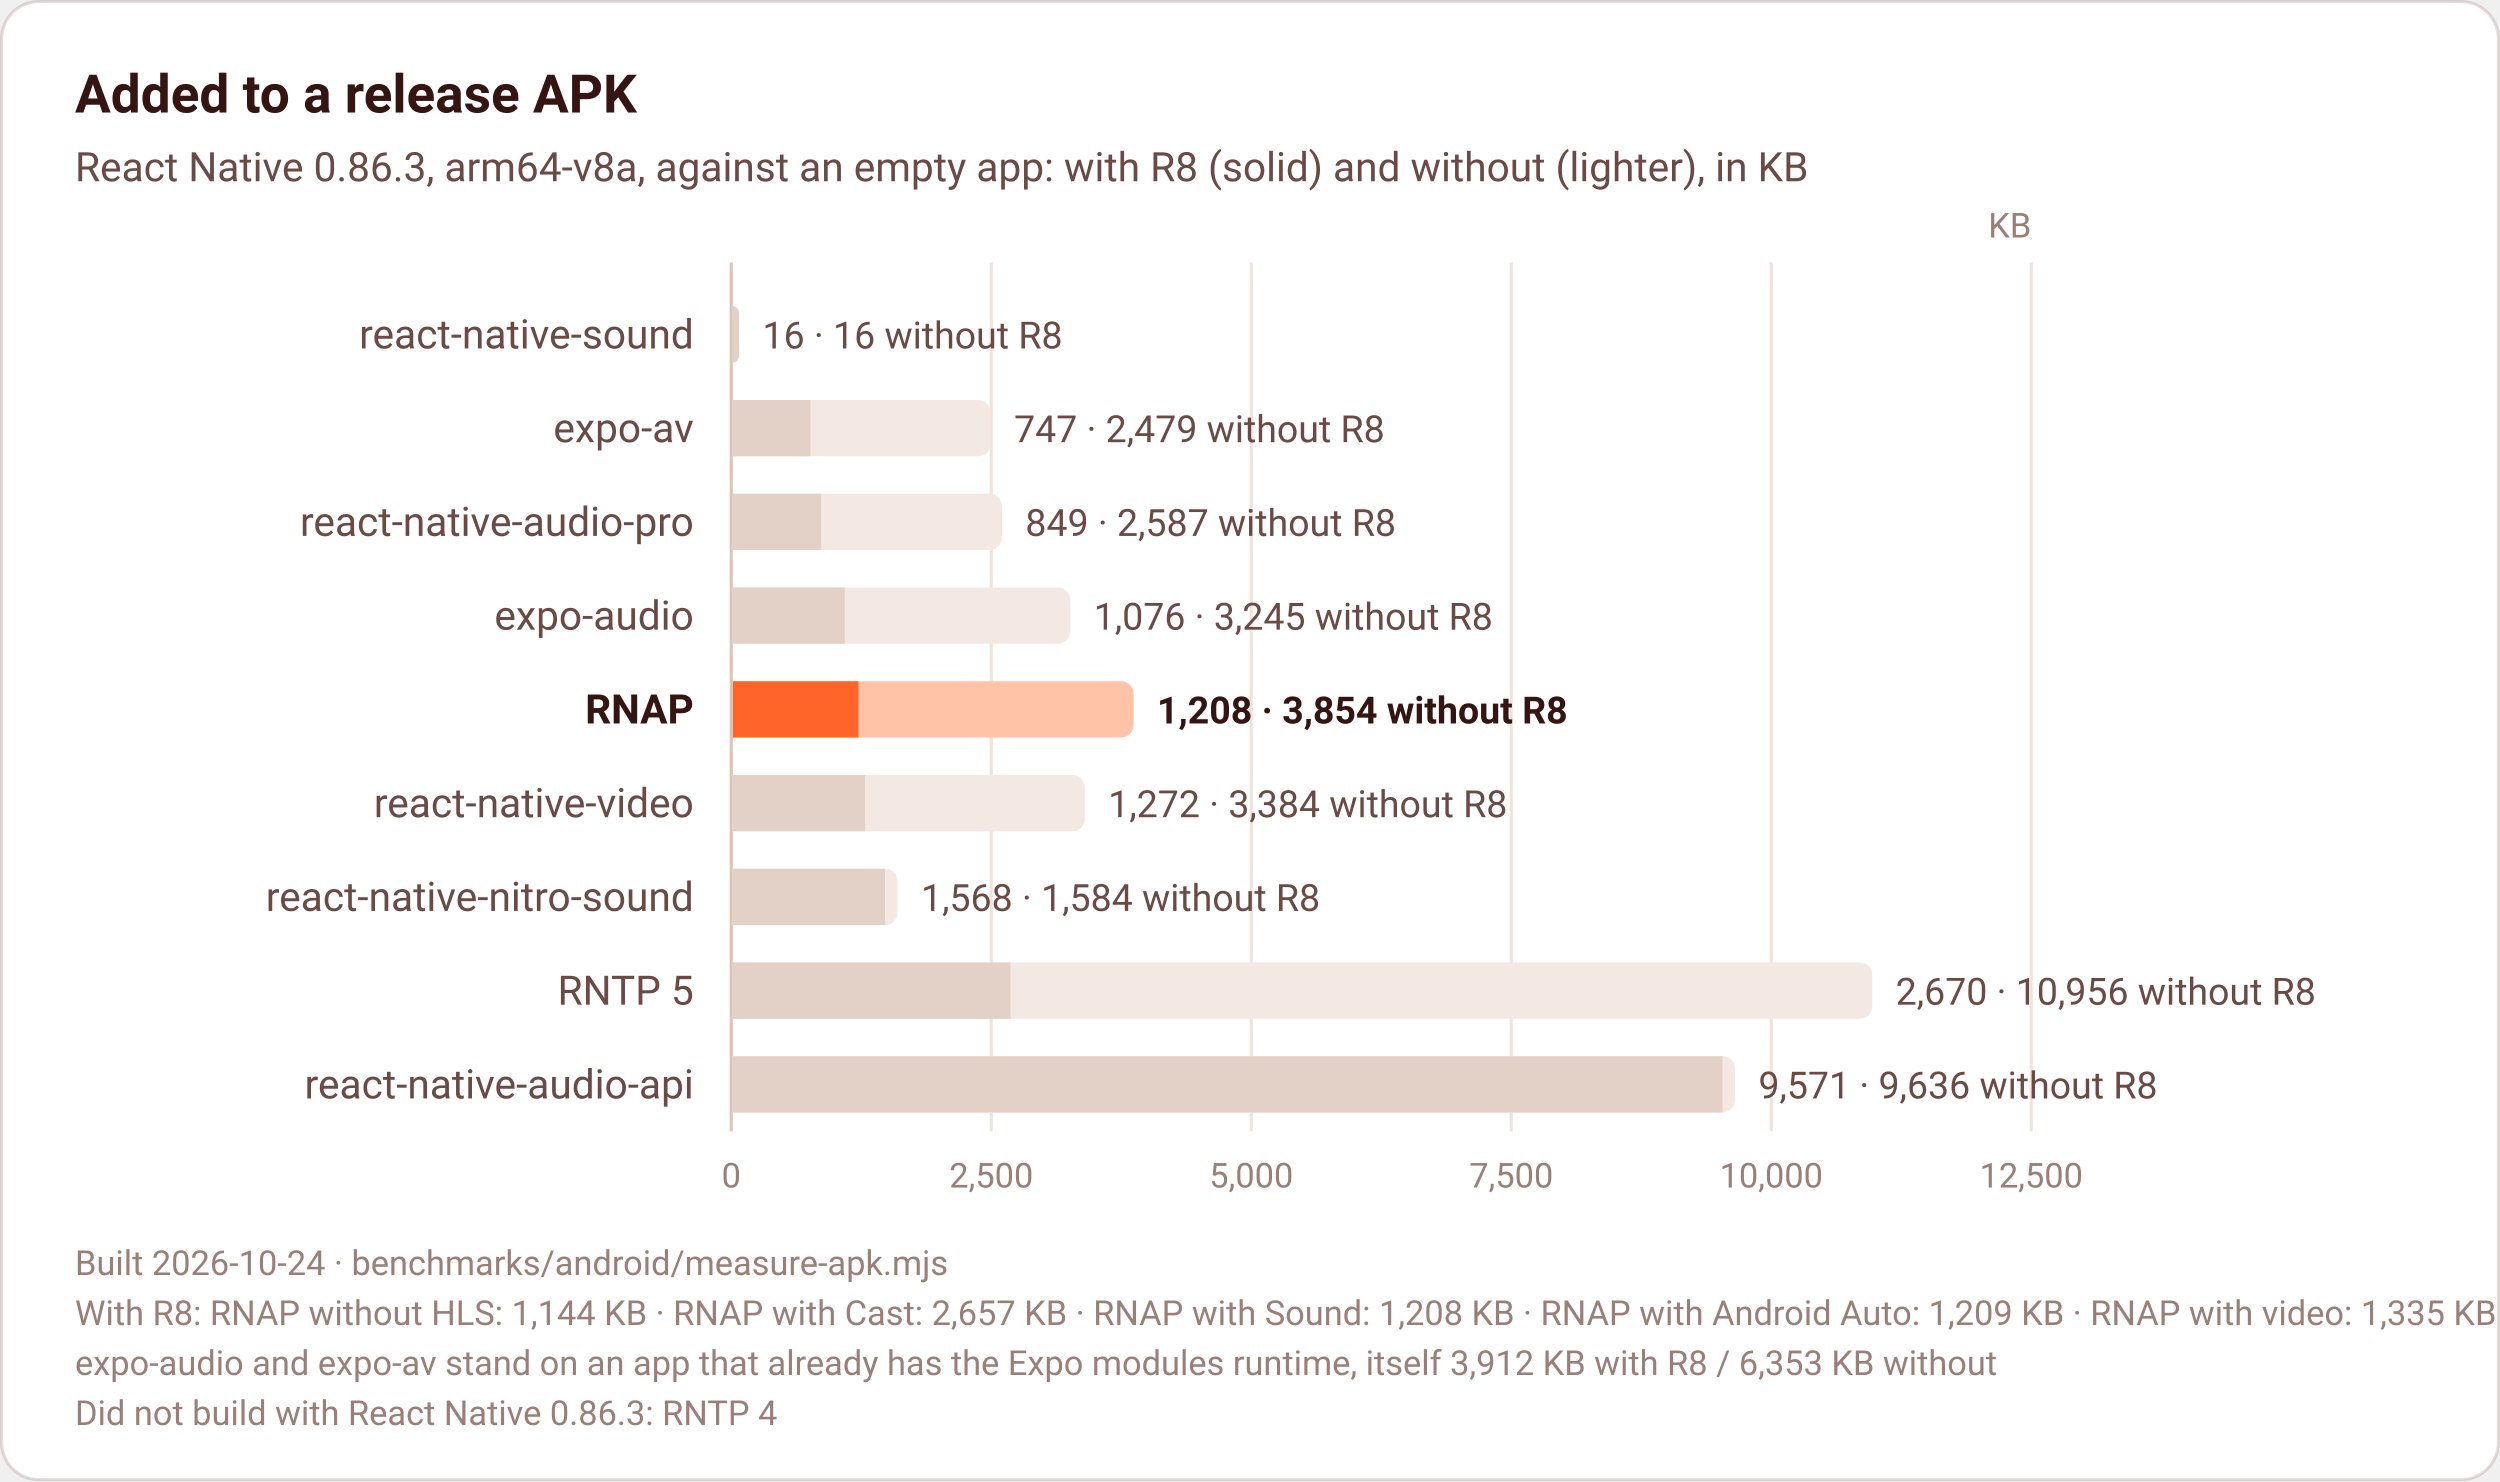
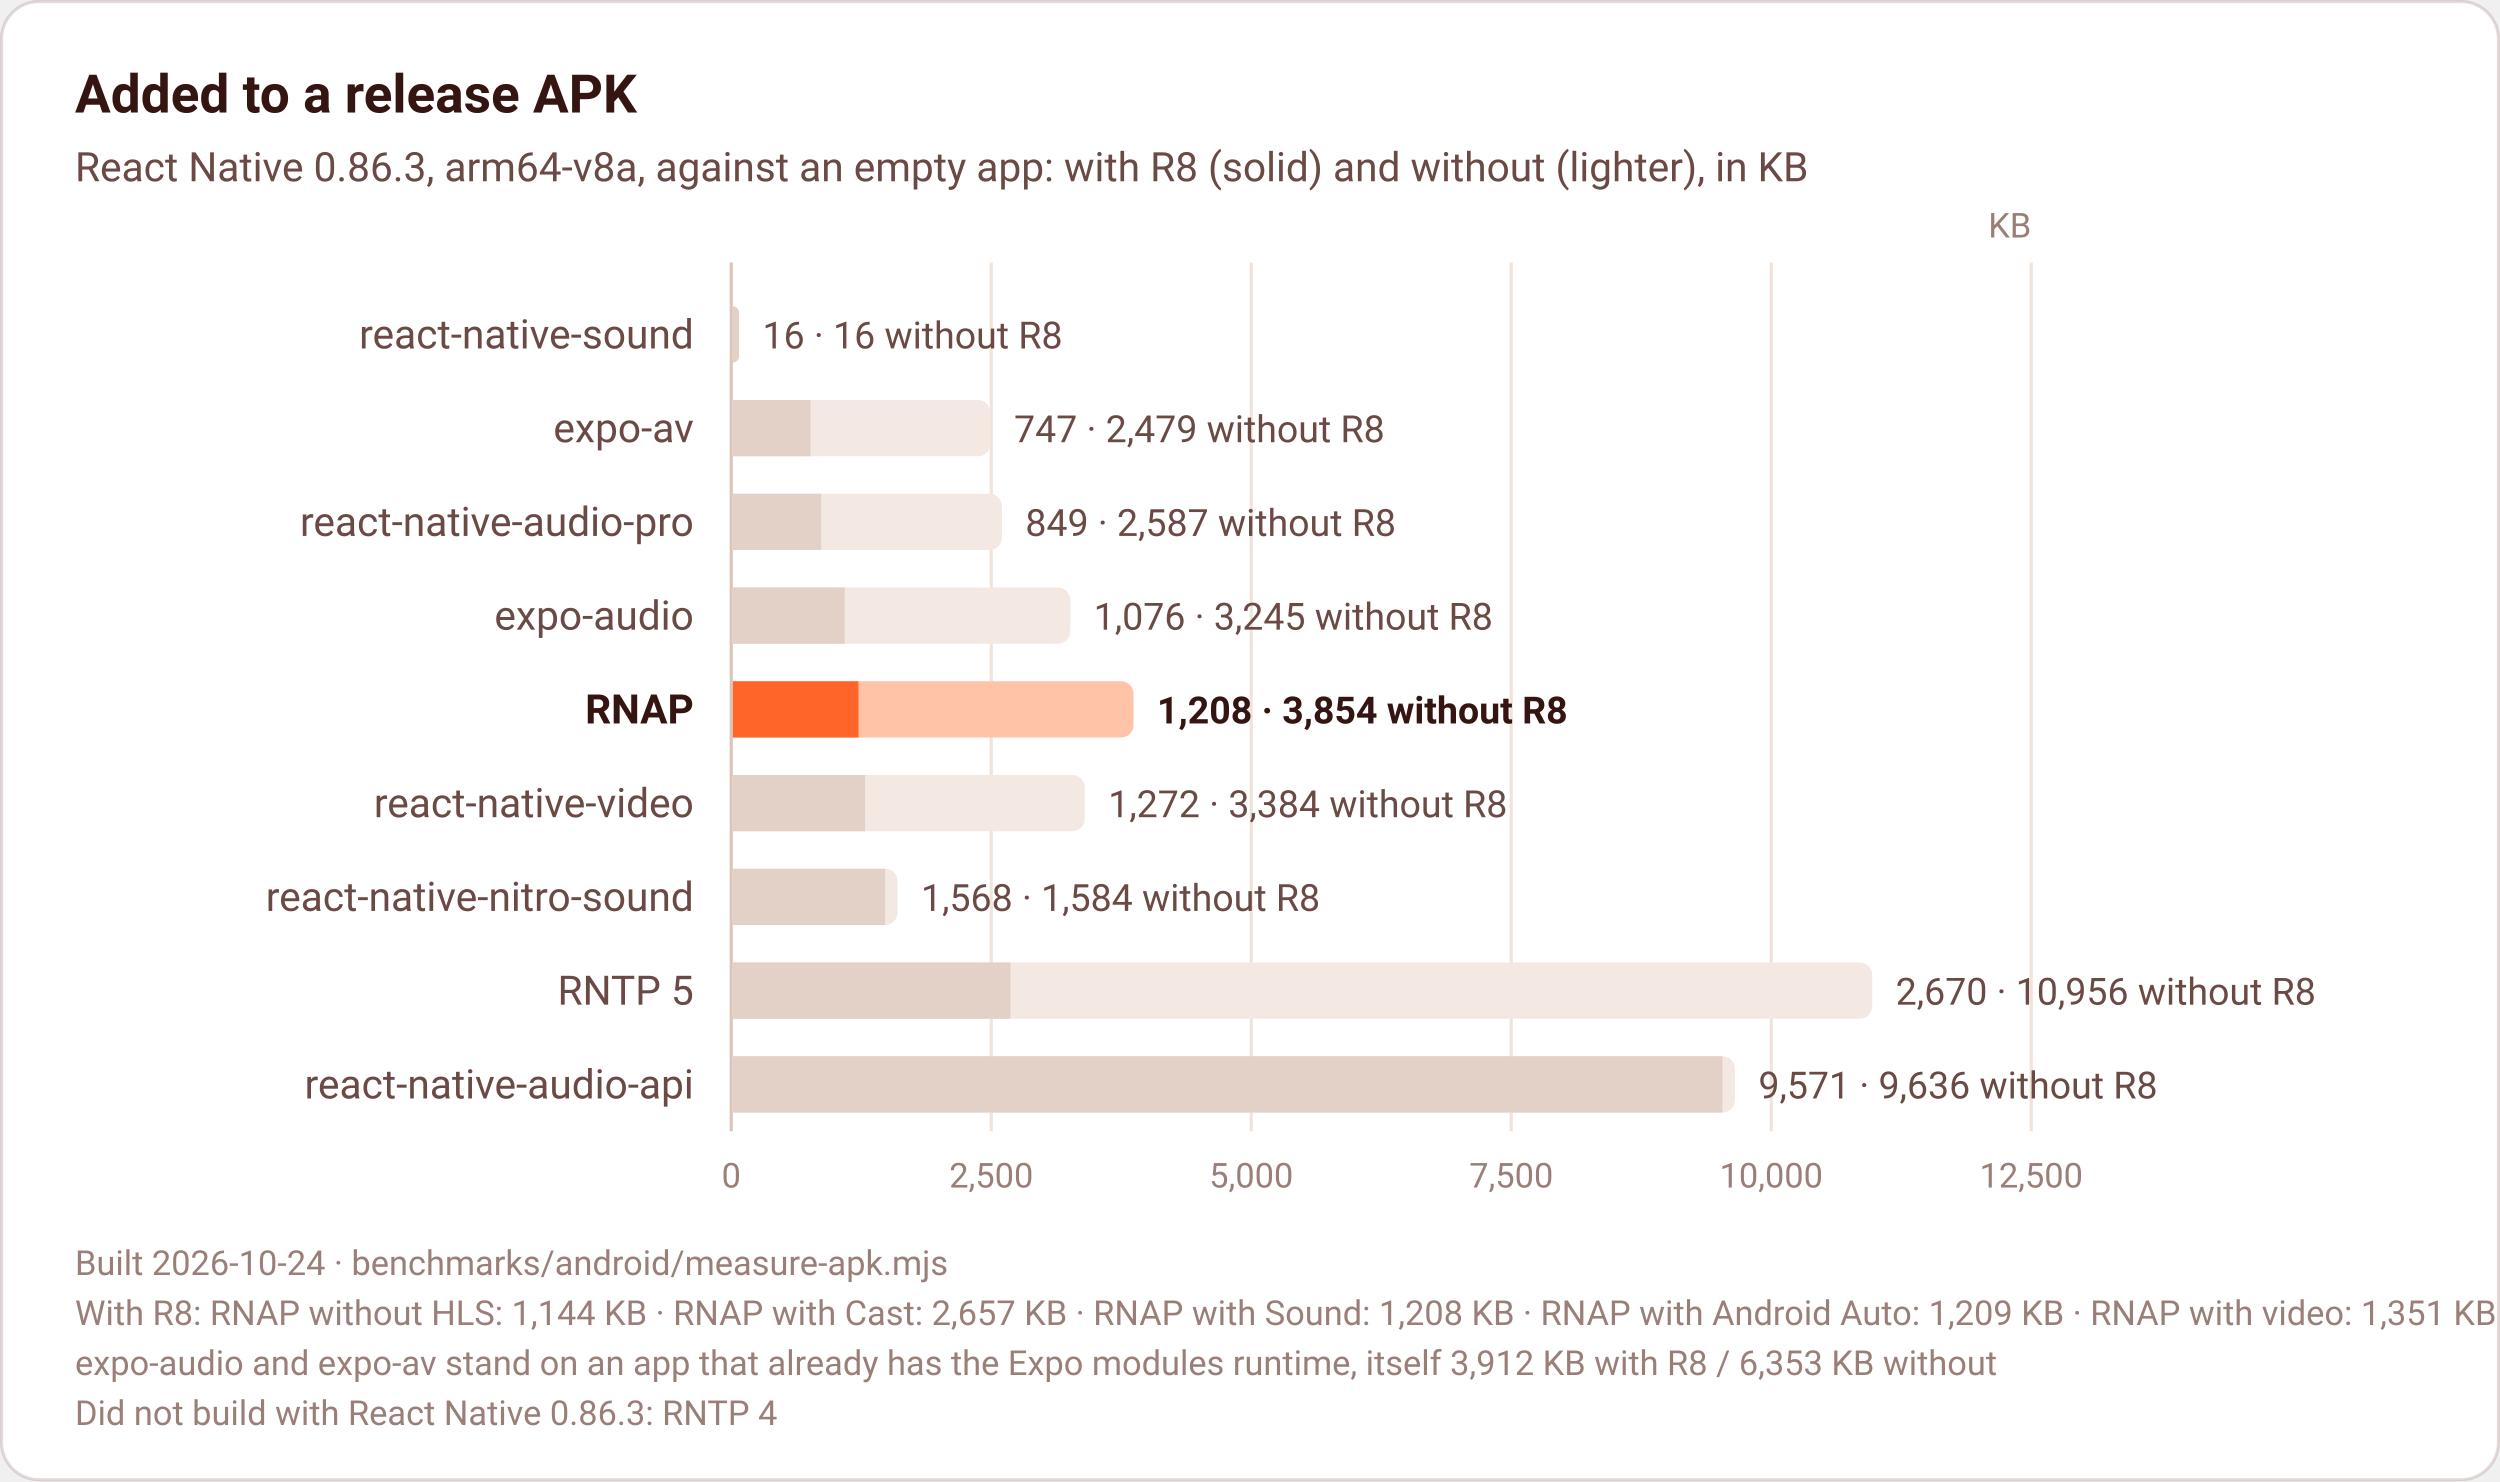
<svg xmlns="http://www.w3.org/2000/svg" width="800" height="474" viewBox="0 0 800 474" font-family="system-ui, -apple-system, &quot;Segoe UI&quot;, Roboto, sans-serif" role="img" aria-labelledby="t d">
  <rect x="0.5" y="0.5" width="799" height="473" rx="12" fill="#ffffff" stroke="rgba(91,34,28,0.16)" />
  <text x="24" y="36" font-size="17" font-weight="600" fill="#351512">Added to a release APK</text>
  <text x="24" y="58" font-size="13" fill="#6b4a45">React Native 0.86.3, arm64-v8a, against an empty app: with R8 (solid) and without (lighter), in KB</text>
  <line x1="234" y1="84" x2="234" y2="362" stroke="#dcc4b8" stroke-width="1" />
  <text x="234" y="380" font-size="11" fill="#9a7f79" text-anchor="middle" style="font-variant-numeric:tabular-nums">0</text>
  <line x1="317.2" y1="84" x2="317.2" y2="362" stroke="#f1e3da" stroke-width="1" />
  <text x="317.2" y="380" font-size="11" fill="#9a7f79" text-anchor="middle" style="font-variant-numeric:tabular-nums">2,500</text>
  <line x1="400.4" y1="84" x2="400.4" y2="362" stroke="#f1e3da" stroke-width="1" />
  <text x="400.4" y="380" font-size="11" fill="#9a7f79" text-anchor="middle" style="font-variant-numeric:tabular-nums">5,000</text>
  <line x1="483.6" y1="84" x2="483.6" y2="362" stroke="#f1e3da" stroke-width="1" />
  <text x="483.6" y="380" font-size="11" fill="#9a7f79" text-anchor="middle" style="font-variant-numeric:tabular-nums">7,500</text>
  <line x1="566.8" y1="84" x2="566.8" y2="362" stroke="#f1e3da" stroke-width="1" />
  <text x="566.8" y="380" font-size="11" fill="#9a7f79" text-anchor="middle" style="font-variant-numeric:tabular-nums">10,000</text>
  <line x1="650" y1="84" x2="650" y2="362" stroke="#f1e3da" stroke-width="1" />
  <text x="650" y="380" font-size="11" fill="#9a7f79" text-anchor="middle" style="font-variant-numeric:tabular-nums">12,500</text>
  <text x="650" y="76" font-size="11" fill="#9a7f79" text-anchor="end">KB</text>
  <text x="222" y="111.5" font-size="13" fill="#6b4a45" font-weight="400" text-anchor="end">react-native-sound</text>
  <path d="M234.5,98h0a2,2 0 0 1 2,2v14a2,2 0 0 1 -2,2h-0z" fill="#e3d0c6" />
  <text x="244" y="111.5" font-size="12" fill="#6b4a45" font-weight="400" style="font-variant-numeric:tabular-nums">16 · 16 without R8</text>
  <text x="222" y="141.5" font-size="13" fill="#6b4a45" font-weight="400" text-anchor="end">expo-av</text>
  <path d="M234.5,128h78.495a4,4 0 0 1 4,4v10a4,4 0 0 1 -4,4h-78.495z" fill="#f3e8e2" />
  <rect x="234.5" y="128" width="24.85" height="18" fill="#e3d0c6" />
  <text x="324.495" y="141.5" font-size="12" fill="#6b4a45" font-weight="400" style="font-variant-numeric:tabular-nums">747 · 2,479 without R8</text>
  <text x="222" y="171.5" font-size="13" fill="#6b4a45" font-weight="400" text-anchor="end">react-native-audio-pro</text>
  <path d="M234.5,158h82.11a4,4 0 0 1 4,4v10a4,4 0 0 1 -4,4h-82.11z" fill="#f3e8e2" />
  <rect x="234.5" y="158" width="28.263" height="18" fill="#e3d0c6" />
  <text x="328.11" y="171.5" font-size="12" fill="#6b4a45" font-weight="400" style="font-variant-numeric:tabular-nums">849 · 2,587 without R8</text>
  <text x="222" y="201.5" font-size="13" fill="#6b4a45" font-weight="400" text-anchor="end">expo-audio</text>
  <path d="M234.5,188h103.996a4,4 0 0 1 4,4v10a4,4 0 0 1 -4,4h-103.996z" fill="#f3e8e2" />
  <rect x="234.5" y="188" width="35.812" height="18" fill="#e3d0c6" />
  <text x="349.996" y="201.5" font-size="12" fill="#6b4a45" font-weight="400" style="font-variant-numeric:tabular-nums">1,076 · 3,245 without R8</text>
  <text x="222" y="231.5" font-size="13" fill="#351512" font-weight="600" text-anchor="end">RNAP</text>
  <path d="M234.5,218h124.247a4,4 0 0 1 4,4v10a4,4 0 0 1 -4,4h-124.247z" fill="#ffc4a8" />
  <rect x="234.5" y="218" width="40.207" height="18" fill="#ff6428" />
  <text x="370.247" y="231.5" font-size="12" fill="#351512" font-weight="600" style="font-variant-numeric:tabular-nums">1,208 · 3,854 without R8</text>
  <text x="222" y="261.5" font-size="13" fill="#6b4a45" font-weight="400" text-anchor="end">react-native-video</text>
  <path d="M234.5,248h108.635a4,4 0 0 1 4,4v10a4,4 0 0 1 -4,4h-108.635z" fill="#f3e8e2" />
  <rect x="234.5" y="248" width="42.321" height="18" fill="#e3d0c6" />
  <text x="354.635" y="261.5" font-size="12" fill="#6b4a45" font-weight="400" style="font-variant-numeric:tabular-nums">1,272 · 3,384 without R8</text>
  <text x="222" y="291.5" font-size="13" fill="#6b4a45" font-weight="400" text-anchor="end">react-native-nitro-sound</text>
  <path d="M234.5,278h48.724a4,4 0 0 1 4,4v10a4,4 0 0 1 -4,4h-48.724z" fill="#f3e8e2" />
  <rect x="234.5" y="278" width="48.724" height="18" fill="#e3d0c6" />
  <text x="294.724" y="291.5" font-size="12" fill="#6b4a45" font-weight="400" style="font-variant-numeric:tabular-nums">1,568 · 1,584 without R8</text>
  <text x="222" y="321.5" font-size="13" fill="#6b4a45" font-weight="400" text-anchor="end">RNTP 5</text>
  <path d="M234.5,308h360.619a4,4 0 0 1 4,4v10a4,4 0 0 1 -4,4h-360.619z" fill="#f3e8e2" />
  <rect x="234.5" y="308" width="88.853" height="18" fill="#e3d0c6" />
  <text x="606.619" y="321.5" font-size="12" fill="#6b4a45" font-weight="400" style="font-variant-numeric:tabular-nums">2,670 · 10,956 without R8</text>
  <text x="222" y="351.5" font-size="13" fill="#6b4a45" font-weight="400" text-anchor="end">react-native-audio-api</text>
  <path d="M234.5,338h316.692a4,4 0 0 1 4,4v10a4,4 0 0 1 -4,4h-316.692z" fill="#f3e8e2" />
  <rect x="234.5" y="338" width="316.692" height="18" fill="#e3d0c6" />
  <text x="562.692" y="351.5" font-size="12" fill="#6b4a45" font-weight="400" style="font-variant-numeric:tabular-nums">9,571 · 9,636 without R8</text>
  <text x="24" y="456" font-size="11" fill="#9a7f79">Did not build with React Native 0.86.3: RNTP 4</text>
  <text x="24" y="440" font-size="11" fill="#9a7f79">expo-audio and expo-av stand on an app that already has the Expo modules runtime, itself 3,912 KB with R8 / 6,353 KB without</text>
-   <text x="24" y="424" font-size="11" fill="#9a7f79">With R8: RNAP without HLS: 1,144 KB · RNAP with Cast: 2,657 KB · RNAP with Sound: 1,208 KB · RNAP with Android Auto: 1,209 KB · RNAP with video: 1,335 KB</text>
+   <text x="24" y="424" font-size="11" fill="#9a7f79">With R8: RNAP without HLS: 1,144 KB · RNAP with Cast: 2,657 KB · RNAP with Sound: 1,208 KB · RNAP with Android Auto: 1,209 KB · RNAP with video: 1,351 KB · RNAP with video and its software decoders: 4,215 KB</text>
  <text x="24" y="408" font-size="11" fill="#9a7f79">Built 2026-10-24 · benchmarks/android/measure-apk.mjs</text>
</svg>
